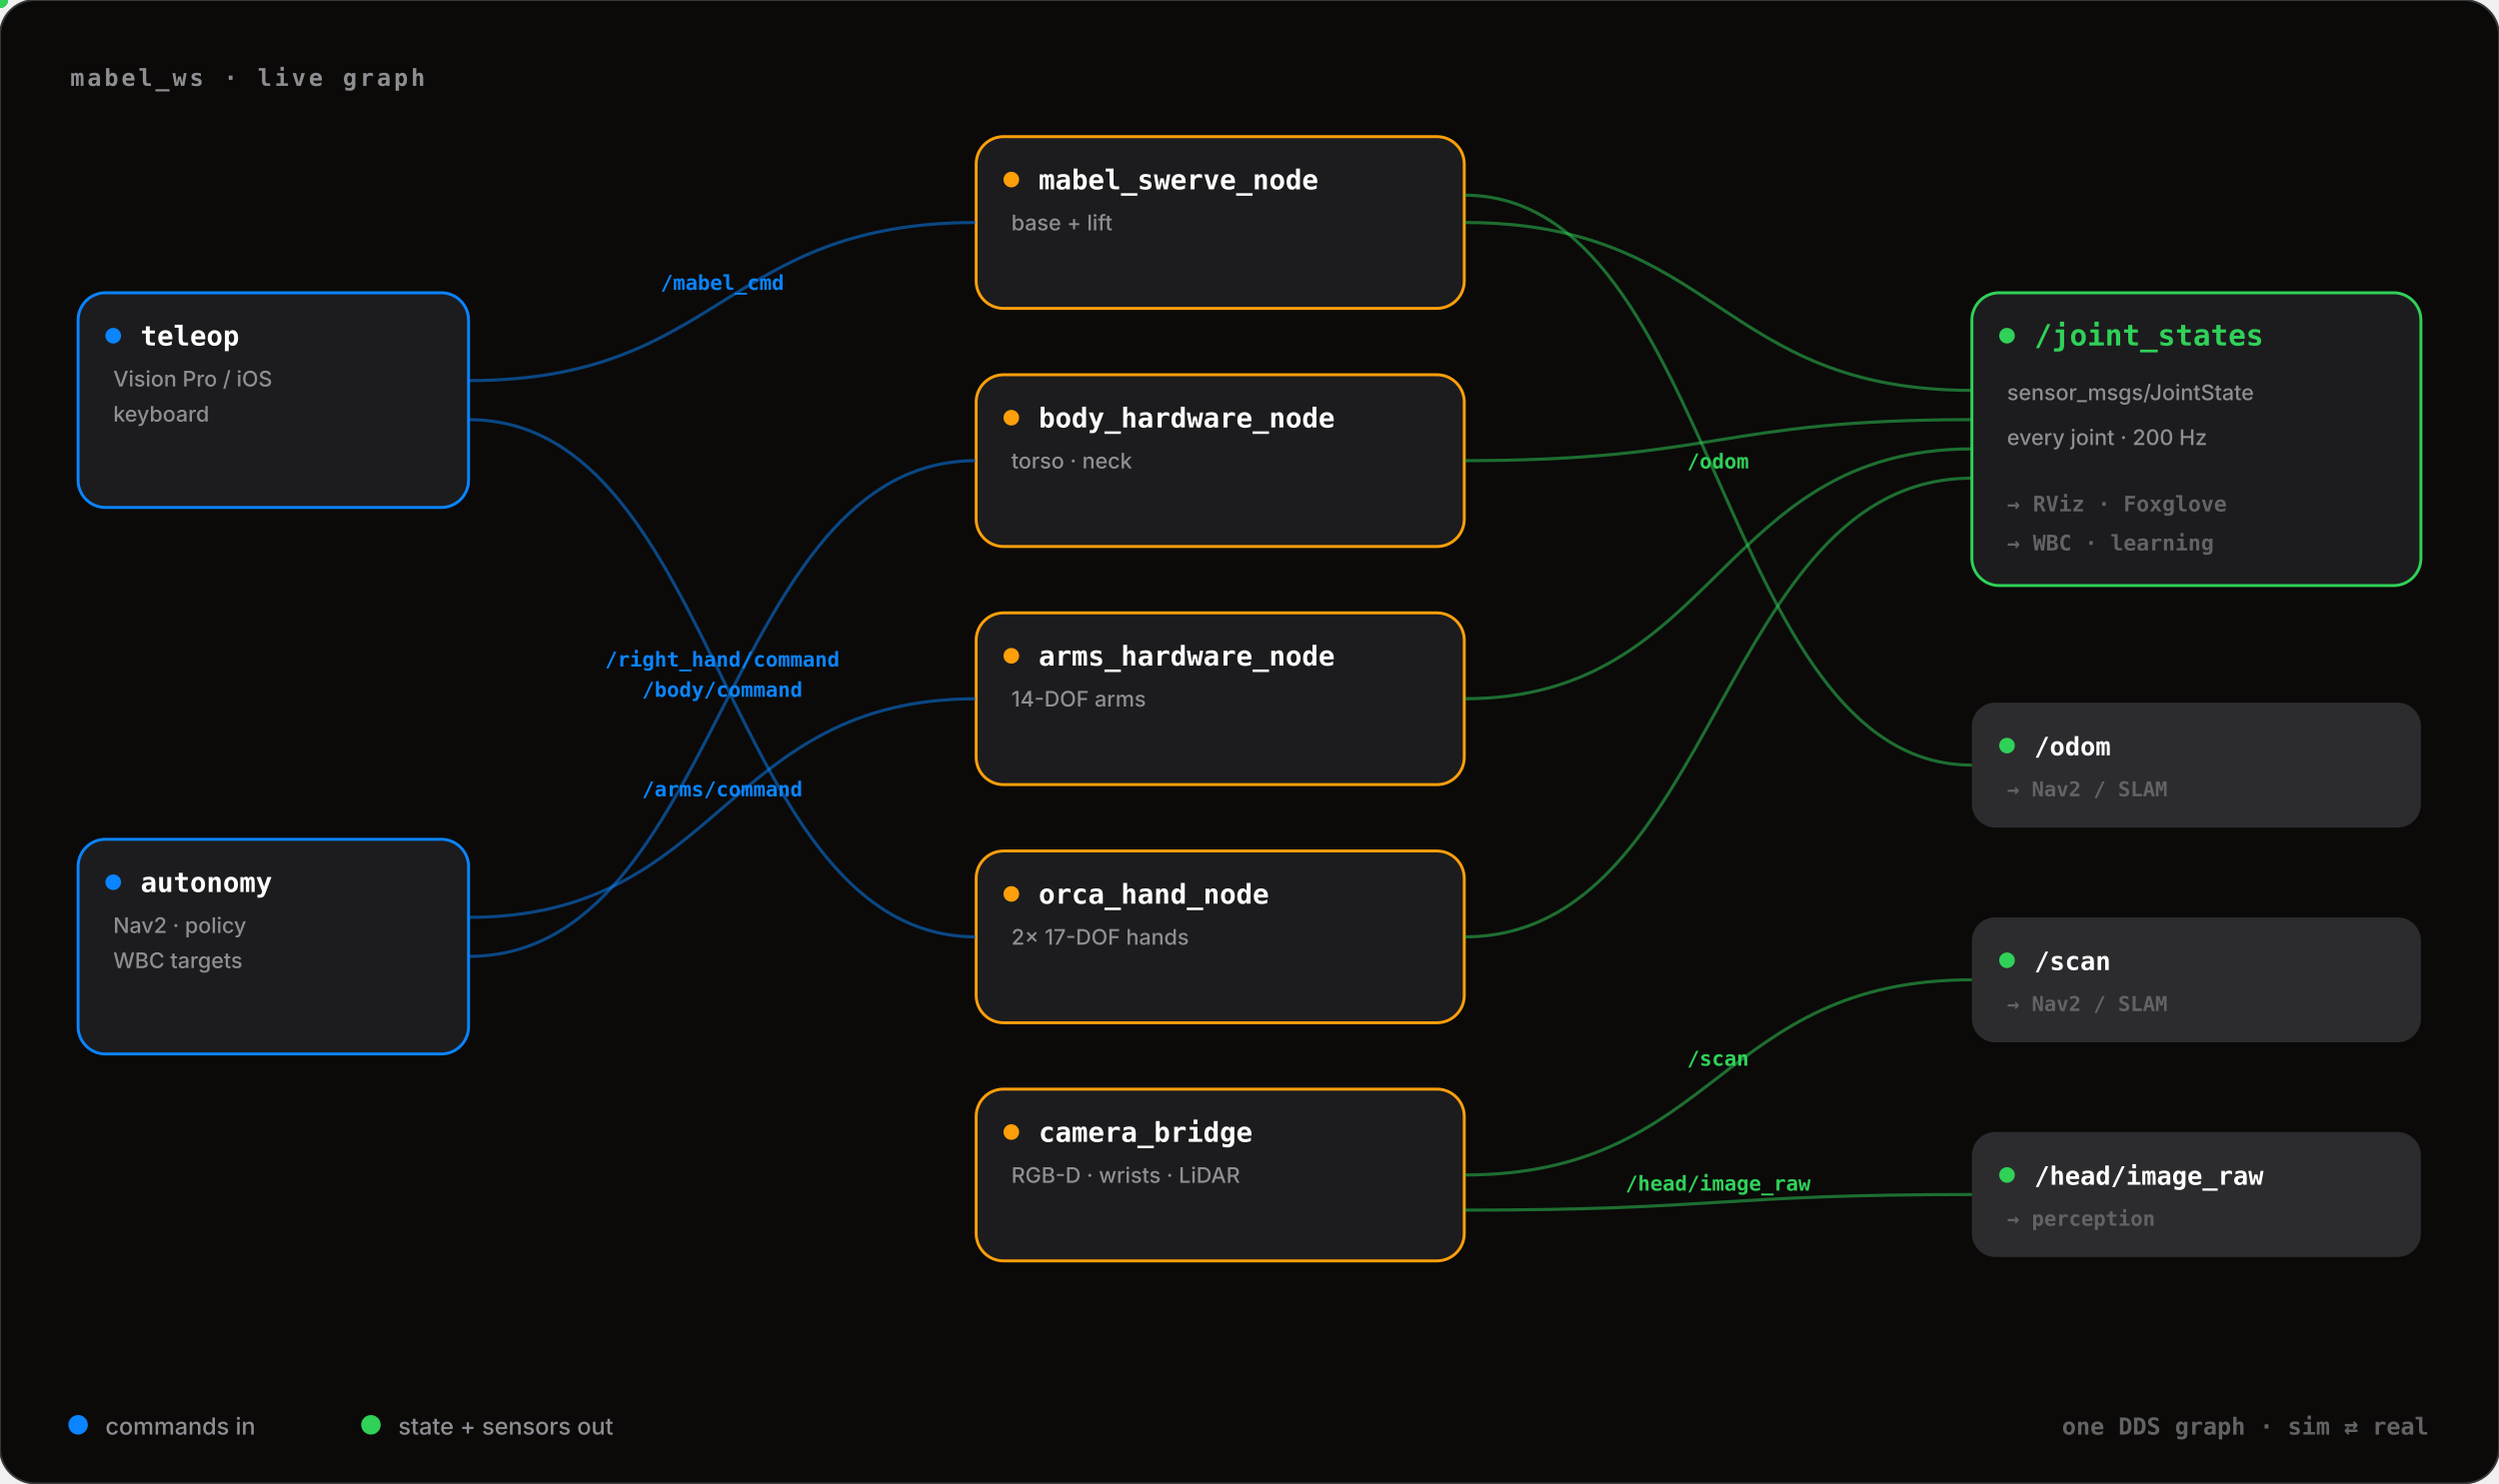
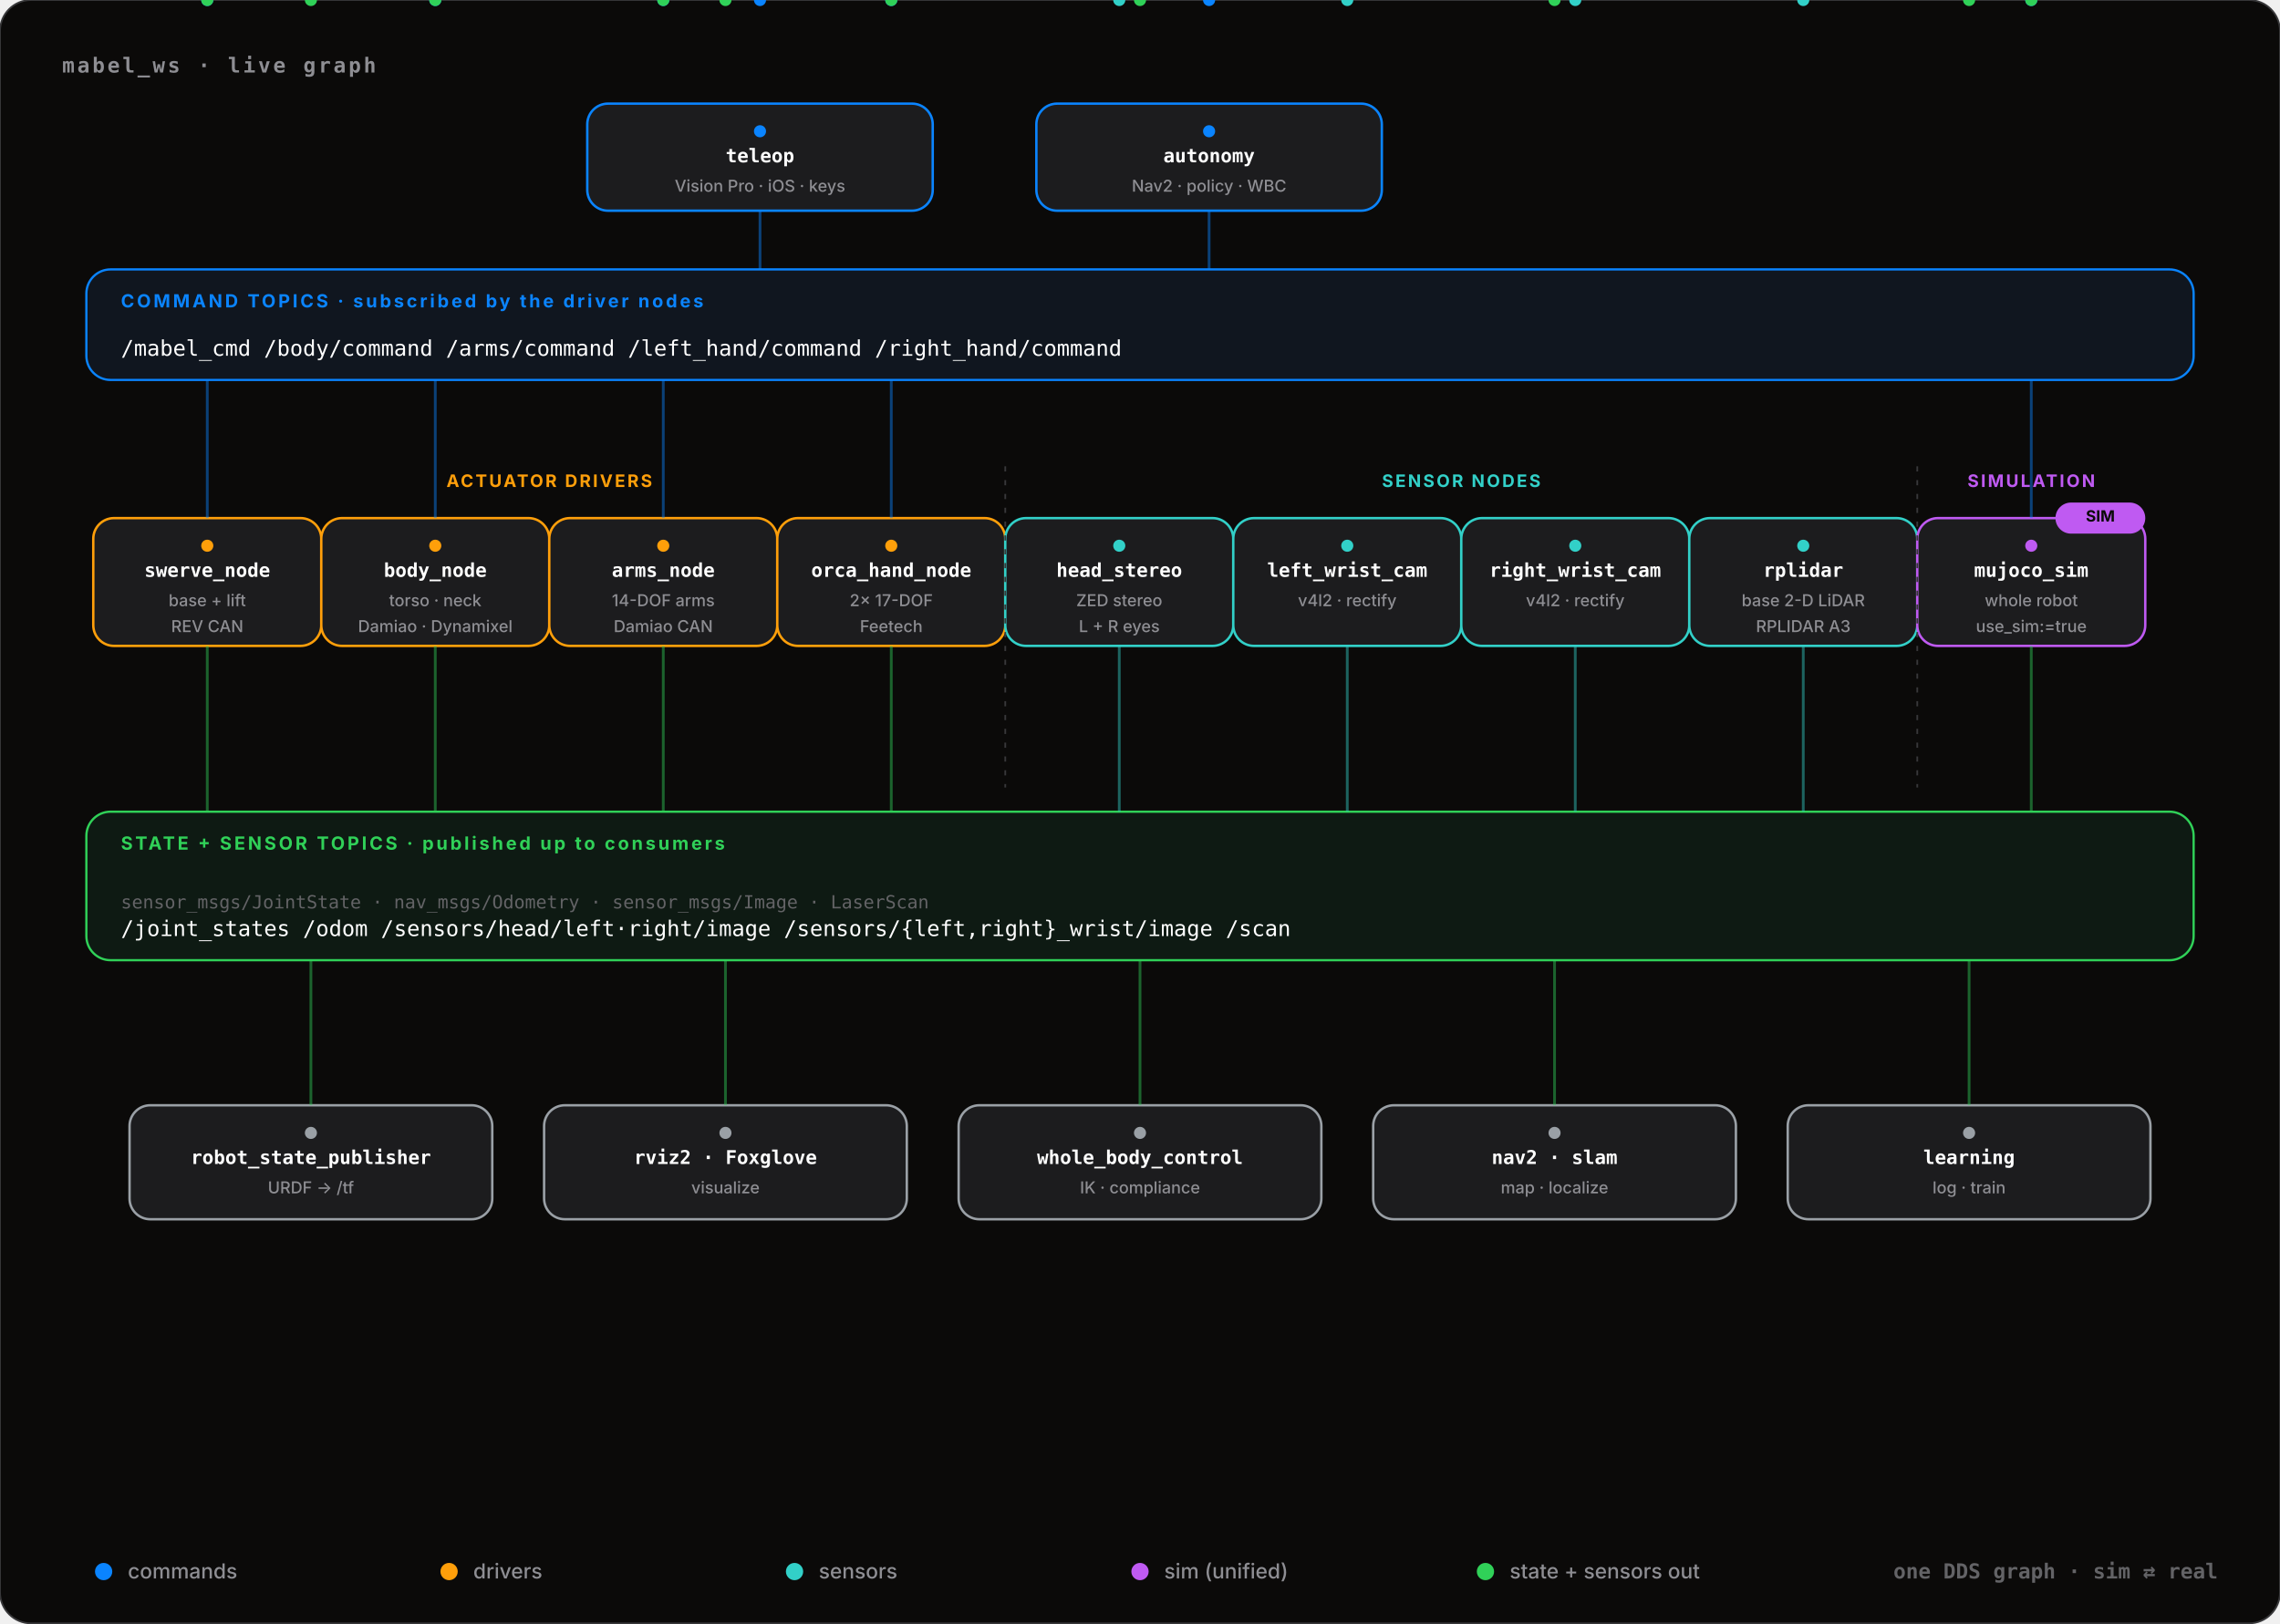
- <svg xmlns="http://www.w3.org/2000/svg" viewBox="0 0 1280 760" font-family="-apple-system, 'SF Pro Text', Inter, 'Helvetica Neue', Arial, sans-serif">
-   <rect x="0" y="0" width="1280" height="760" rx="18" fill="#0B0A09" opacity="1" stroke="#38383A" stroke-width="1" />
-   <text x="36" y="44" fill="#8E8E93" font-size="12" font-weight="700" font-family="'SF Mono', Menlo, 'Geist Mono', monospace" text-anchor="start" letter-spacing="1.5">mabel_ws · live graph</text>
-   <rect x="40" y="150" width="200" height="110" rx="14" fill="#1C1C1E" opacity="1" stroke="#0A84FF" stroke-width="1.5" />
-   <circle cx="58" cy="172" r="4" fill="#0A84FF" />
-   <text x="72" y="177" fill="#FFFFFF" font-size="14" font-weight="600" font-family="'SF Mono', Menlo, 'Geist Mono', monospace" text-anchor="start">teleop</text>
-   <text x="58" y="198" fill="#8E8E93" font-size="11" font-weight="500" font-family="-apple-system, 'SF Pro Text', Inter, 'Helvetica Neue', Arial, sans-serif" text-anchor="start">Vision Pro / iOS</text>
-   <text x="58" y="216" fill="#8E8E93" font-size="11" font-weight="500" font-family="-apple-system, 'SF Pro Text', Inter, 'Helvetica Neue', Arial, sans-serif" text-anchor="start">keyboard</text>
-   <rect x="40" y="430" width="200" height="110" rx="14" fill="#1C1C1E" opacity="1" stroke="#0A84FF" stroke-width="1.5" />
-   <circle cx="58" cy="452" r="4" fill="#0A84FF" />
-   <text x="72" y="457" fill="#FFFFFF" font-size="14" font-weight="600" font-family="'SF Mono', Menlo, 'Geist Mono', monospace" text-anchor="start">autonomy</text>
-   <text x="58" y="478" fill="#8E8E93" font-size="11" font-weight="500" font-family="-apple-system, 'SF Pro Text', Inter, 'Helvetica Neue', Arial, sans-serif" text-anchor="start">Nav2 · policy</text>
-   <text x="58" y="496" fill="#8E8E93" font-size="11" font-weight="500" font-family="-apple-system, 'SF Pro Text', Inter, 'Helvetica Neue', Arial, sans-serif" text-anchor="start">WBC targets</text>
-   <rect x="500" y="70" width="250" height="88" rx="14" fill="#1C1C1E" opacity="1" stroke="#FF9F0A" stroke-width="1.5" />
-   <circle cx="518" cy="92" r="4" fill="#FF9F0A" />
-   <text x="532" y="97" fill="#FFFFFF" font-size="14" font-weight="600" font-family="'SF Mono', Menlo, 'Geist Mono', monospace" text-anchor="start">mabel_swerve_node</text>
-   <text x="518" y="118" fill="#8E8E93" font-size="11" font-weight="500" font-family="-apple-system, 'SF Pro Text', Inter, 'Helvetica Neue', Arial, sans-serif" text-anchor="start">base + lift</text>
-   <rect x="500" y="192" width="250" height="88" rx="14" fill="#1C1C1E" opacity="1" stroke="#FF9F0A" stroke-width="1.5" />
-   <circle cx="518" cy="214" r="4" fill="#FF9F0A" />
-   <text x="532" y="219" fill="#FFFFFF" font-size="14" font-weight="600" font-family="'SF Mono', Menlo, 'Geist Mono', monospace" text-anchor="start">body_hardware_node</text>
-   <text x="518" y="240" fill="#8E8E93" font-size="11" font-weight="500" font-family="-apple-system, 'SF Pro Text', Inter, 'Helvetica Neue', Arial, sans-serif" text-anchor="start">torso · neck</text>
-   <rect x="500" y="314" width="250" height="88" rx="14" fill="#1C1C1E" opacity="1" stroke="#FF9F0A" stroke-width="1.5" />
-   <circle cx="518" cy="336" r="4" fill="#FF9F0A" />
-   <text x="532" y="341" fill="#FFFFFF" font-size="14" font-weight="600" font-family="'SF Mono', Menlo, 'Geist Mono', monospace" text-anchor="start">arms_hardware_node</text>
-   <text x="518" y="362" fill="#8E8E93" font-size="11" font-weight="500" font-family="-apple-system, 'SF Pro Text', Inter, 'Helvetica Neue', Arial, sans-serif" text-anchor="start">14-DOF arms</text>
-   <rect x="500" y="436" width="250" height="88" rx="14" fill="#1C1C1E" opacity="1" stroke="#FF9F0A" stroke-width="1.5" />
-   <circle cx="518" cy="458" r="4" fill="#FF9F0A" />
-   <text x="532" y="463" fill="#FFFFFF" font-size="14" font-weight="600" font-family="'SF Mono', Menlo, 'Geist Mono', monospace" text-anchor="start">orca_hand_node</text>
-   <text x="518" y="484" fill="#8E8E93" font-size="11" font-weight="500" font-family="-apple-system, 'SF Pro Text', Inter, 'Helvetica Neue', Arial, sans-serif" text-anchor="start">2× 17-DOF hands</text>
-   <rect x="500" y="558" width="250" height="88" rx="14" fill="#1C1C1E" opacity="1" stroke="#FF9F0A" stroke-width="1.5" />
-   <circle cx="518" cy="580" r="4" fill="#FF9F0A" />
-   <text x="532" y="585" fill="#FFFFFF" font-size="14" font-weight="600" font-family="'SF Mono', Menlo, 'Geist Mono', monospace" text-anchor="start">camera_bridge</text>
-   <text x="518" y="606" fill="#8E8E93" font-size="11" font-weight="500" font-family="-apple-system, 'SF Pro Text', Inter, 'Helvetica Neue', Arial, sans-serif" text-anchor="start">RGB-D · wrists · LiDAR</text>
-   <rect x="1010" y="150" width="230" height="150" rx="14" fill="#1C1C1E" opacity="1" stroke="#30D158" stroke-width="1.5" />
-   <circle cx="1028" cy="172" r="4" fill="#30D158" />
-   <text x="1042" y="177" fill="#30D158" font-size="15" font-weight="700" font-family="'SF Mono', Menlo, 'Geist Mono', monospace" text-anchor="start">/joint_states</text>
-   <text x="1028" y="205" fill="#8E8E93" font-size="11" font-weight="500" font-family="-apple-system, 'SF Pro Text', Inter, 'Helvetica Neue', Arial, sans-serif" text-anchor="start">sensor_msgs/JointState</text>
-   <text x="1028" y="228" fill="#8E8E93" font-size="11" font-weight="500" font-family="-apple-system, 'SF Pro Text', Inter, 'Helvetica Neue', Arial, sans-serif" text-anchor="start">every joint · 200 Hz</text>
-   <text x="1028" y="262" fill="#636366" font-size="11" font-weight="600" font-family="'SF Mono', Menlo, 'Geist Mono', monospace" text-anchor="start">→ RViz · Foxglove</text>
-   <text x="1028" y="282" fill="#636366" font-size="11" font-weight="600" font-family="'SF Mono', Menlo, 'Geist Mono', monospace" text-anchor="start">→ WBC · learning</text>
-   <rect x="1010" y="360" width="230" height="64" rx="12" fill="#2C2C2E" opacity="1" />
-   <circle cx="1028" cy="382" r="4" fill="#30D158" />
-   <text x="1042" y="387" fill="#FFFFFF" font-size="13" font-weight="600" font-family="'SF Mono', Menlo, 'Geist Mono', monospace" text-anchor="start">/odom</text>
-   <text x="1028" y="408" fill="#636366" font-size="10.5" font-weight="600" font-family="'SF Mono', Menlo, 'Geist Mono', monospace" text-anchor="start">→ Nav2 / SLAM</text>
-   <rect x="1010" y="470" width="230" height="64" rx="12" fill="#2C2C2E" opacity="1" />
-   <circle cx="1028" cy="492" r="4" fill="#30D158" />
-   <text x="1042" y="497" fill="#FFFFFF" font-size="13" font-weight="600" font-family="'SF Mono', Menlo, 'Geist Mono', monospace" text-anchor="start">/scan</text>
-   <text x="1028" y="518" fill="#636366" font-size="10.5" font-weight="600" font-family="'SF Mono', Menlo, 'Geist Mono', monospace" text-anchor="start">→ Nav2 / SLAM</text>
-   <rect x="1010" y="580" width="230" height="64" rx="12" fill="#2C2C2E" opacity="1" />
-   <circle cx="1028" cy="602" r="4" fill="#30D158" />
-   <text x="1042" y="607" fill="#FFFFFF" font-size="13" font-weight="600" font-family="'SF Mono', Menlo, 'Geist Mono', monospace" text-anchor="start">/head/image_raw</text>
-   <text x="1028" y="628" fill="#636366" font-size="10.5" font-weight="600" font-family="'SF Mono', Menlo, 'Geist Mono', monospace" text-anchor="start">→ perception</text>
-   <path id="" d="M 240 195 C 370.0 195, 370.0 114, 500 114" stroke="#0A84FF" stroke-width="1.6" fill="none" opacity="0.5" />
-   <text x="370.0" y="148.5" fill="#0A84FF" font-size="10.5" font-weight="600" font-family="'SF Mono', Menlo, 'Geist Mono', monospace" text-anchor="middle">/mabel_cmd</text>
-   <circle r="4" fill="#0A84FF">
-     <animateMotion dur="2.2s" begin="0.0s" repeatCount="indefinite" path="M 240 195 C 370.0 195, 370.0 114, 500 114" />
-     <animate attributeName="opacity" values="0;1;1;0" dur="2.2s" begin="0.0s" repeatCount="indefinite" />
-   </circle>
-   <path id="" d="M 240 215 C 370.0 215, 370.0 480, 500 480" stroke="#0A84FF" stroke-width="1.6" fill="none" opacity="0.5" />
-   <text x="370.0" y="341.5" fill="#0A84FF" font-size="10.5" font-weight="600" font-family="'SF Mono', Menlo, 'Geist Mono', monospace" text-anchor="middle">/right_hand/command</text>
-   <circle r="4" fill="#0A84FF">
-     <animateMotion dur="2.2s" begin="0.6s" repeatCount="indefinite" path="M 240 215 C 370.0 215, 370.0 480, 500 480" />
-     <animate attributeName="opacity" values="0;1;1;0" dur="2.2s" begin="0.6s" repeatCount="indefinite" />
-   </circle>
-   <path id="" d="M 240 470 C 370.0 470, 370.0 358, 500 358" stroke="#0A84FF" stroke-width="1.6" fill="none" opacity="0.5" />
-   <text x="370.0" y="408.0" fill="#0A84FF" font-size="10.5" font-weight="600" font-family="'SF Mono', Menlo, 'Geist Mono', monospace" text-anchor="middle">/arms/command</text>
-   <circle r="4" fill="#0A84FF">
-     <animateMotion dur="2.2s" begin="0.3s" repeatCount="indefinite" path="M 240 470 C 370.0 470, 370.0 358, 500 358" />
-     <animate attributeName="opacity" values="0;1;1;0" dur="2.2s" begin="0.3s" repeatCount="indefinite" />
-   </circle>
-   <path id="" d="M 240 490 C 370.0 490, 370.0 236, 500 236" stroke="#0A84FF" stroke-width="1.6" fill="none" opacity="0.5" />
-   <text x="370.0" y="357.0" fill="#0A84FF" font-size="10.5" font-weight="600" font-family="'SF Mono', Menlo, 'Geist Mono', monospace" text-anchor="middle">/body/command</text>
-   <circle r="4" fill="#0A84FF">
-     <animateMotion dur="2.2s" begin="0.9s" repeatCount="indefinite" path="M 240 490 C 370.0 490, 370.0 236, 500 236" />
-     <animate attributeName="opacity" values="0;1;1;0" dur="2.2s" begin="0.9s" repeatCount="indefinite" />
-   </circle>
-   <path id="" d="M 750 114 C 880.0 114, 880.0 200, 1010 200" stroke="#30D158" stroke-width="1.6" fill="none" opacity="0.5" />
-   <circle r="4" fill="#30D158">
-     <animateMotion dur="2.2s" begin="0.2s" repeatCount="indefinite" path="M 750 114 C 880.0 114, 880.0 200, 1010 200" />
-     <animate attributeName="opacity" values="0;1;1;0" dur="2.2s" begin="0.2s" repeatCount="indefinite" />
-   </circle>
-   <path id="" d="M 750 236 C 880.0 236, 880.0 215, 1010 215" stroke="#30D158" stroke-width="1.6" fill="none" opacity="0.5" />
-   <circle r="4" fill="#30D158">
-     <animateMotion dur="2.2s" begin="0.5s" repeatCount="indefinite" path="M 750 236 C 880.0 236, 880.0 215, 1010 215" />
-     <animate attributeName="opacity" values="0;1;1;0" dur="2.2s" begin="0.5s" repeatCount="indefinite" />
-   </circle>
-   <path id="" d="M 750 358 C 880.0 358, 880.0 230, 1010 230" stroke="#30D158" stroke-width="1.6" fill="none" opacity="0.5" />
-   <circle r="4" fill="#30D158">
-     <animateMotion dur="2.2s" begin="0.8s" repeatCount="indefinite" path="M 750 358 C 880.0 358, 880.0 230, 1010 230" />
-     <animate attributeName="opacity" values="0;1;1;0" dur="2.2s" begin="0.8s" repeatCount="indefinite" />
-   </circle>
-   <path id="" d="M 750 480 C 880.0 480, 880.0 245, 1010 245" stroke="#30D158" stroke-width="1.6" fill="none" opacity="0.5" />
-   <circle r="4" fill="#30D158">
-     <animateMotion dur="2.2s" begin="1.1s" repeatCount="indefinite" path="M 750 480 C 880.0 480, 880.0 245, 1010 245" />
-     <animate attributeName="opacity" values="0;1;1;0" dur="2.2s" begin="1.1s" repeatCount="indefinite" />
-   </circle>
-   <path id="" d="M 750 100 C 880.0 100, 880.0 392, 1010 392" stroke="#30D158" stroke-width="1.6" fill="none" opacity="0.5" />
-   <text x="880.0" y="240.0" fill="#30D158" font-size="10.5" font-weight="600" font-family="'SF Mono', Menlo, 'Geist Mono', monospace" text-anchor="middle">/odom</text>
-   <circle r="4" fill="#30D158">
-     <animateMotion dur="2.2s" begin="1.4s" repeatCount="indefinite" path="M 750 100 C 880.0 100, 880.0 392, 1010 392" />
-     <animate attributeName="opacity" values="0;1;1;0" dur="2.2s" begin="1.4s" repeatCount="indefinite" />
-   </circle>
-   <path id="" d="M 750 602 C 880.0 602, 880.0 502, 1010 502" stroke="#30D158" stroke-width="1.6" fill="none" opacity="0.5" />
-   <text x="880.0" y="546.0" fill="#30D158" font-size="10.5" font-weight="600" font-family="'SF Mono', Menlo, 'Geist Mono', monospace" text-anchor="middle">/scan</text>
-   <circle r="4" fill="#30D158">
-     <animateMotion dur="2.2s" begin="0.4s" repeatCount="indefinite" path="M 750 602 C 880.0 602, 880.0 502, 1010 502" />
-     <animate attributeName="opacity" values="0;1;1;0" dur="2.2s" begin="0.4s" repeatCount="indefinite" />
-   </circle>
-   <path id="" d="M 750 620 C 880.0 620, 880.0 612, 1010 612" stroke="#30D158" stroke-width="1.6" fill="none" opacity="0.5" />
-   <text x="880.0" y="610.0" fill="#30D158" font-size="10.5" font-weight="600" font-family="'SF Mono', Menlo, 'Geist Mono', monospace" text-anchor="middle">/head/image_raw</text>
-   <circle r="4" fill="#30D158">
-     <animateMotion dur="2.2s" begin="1.0s" repeatCount="indefinite" path="M 750 620 C 880.0 620, 880.0 612, 1010 612" />
-     <animate attributeName="opacity" values="0;1;1;0" dur="2.2s" begin="1.0s" repeatCount="indefinite" />
-   </circle>
-   <circle cx="40" cy="730" r="5" fill="#0A84FF" />
-   <text x="54" y="735" fill="#8E8E93" font-size="12" font-weight="500" font-family="-apple-system, 'SF Pro Text', Inter, 'Helvetica Neue', Arial, sans-serif" text-anchor="start">commands in</text>
-   <circle cx="190" cy="730" r="5" fill="#30D158" />
-   <text x="204" y="735" fill="#8E8E93" font-size="12" font-weight="500" font-family="-apple-system, 'SF Pro Text', Inter, 'Helvetica Neue', Arial, sans-serif" text-anchor="start">state + sensors out</text>
-   <text x="1244" y="735" fill="#636366" font-size="12" font-weight="600" font-family="'SF Mono', Menlo, 'Geist Mono', monospace" text-anchor="end">one DDS graph · sim ⇄ real</text>
+ <svg xmlns="http://www.w3.org/2000/svg" viewBox="0 0 1320 940" font-family="-apple-system, 'SF Pro Text', Inter, 'Helvetica Neue', Arial, sans-serif">
+   <rect x="0" y="0" width="1320" height="940" rx="18" fill="#0B0A09" opacity="1" stroke="#38383A" stroke-width="1" />
+   <text x="36" y="42" fill="#8E8E93" font-size="12" font-weight="700" font-family="'SF Mono', Menlo, 'Geist Mono', monospace" text-anchor="start" letter-spacing="1.5">mabel_ws · live graph</text>
+   <rect x="340.0" y="60" width="200" height="62" rx="12" fill="#1C1C1E" opacity="1" stroke="#0A84FF" stroke-width="1.4" />
+   <circle cx="440" cy="76" r="3.5" fill="#0A84FF" />
+   <text x="440" y="94" fill="#FFFFFF" font-size="11" font-weight="600" font-family="'SF Mono', Menlo, 'Geist Mono', monospace" text-anchor="middle">teleop</text>
+   <text x="440" y="111" fill="#8E8E93" font-size="9.5" font-weight="500" font-family="-apple-system, 'SF Pro Text', Inter, 'Helvetica Neue', Arial, sans-serif" text-anchor="middle">Vision Pro · iOS · keys</text>
+   <rect x="600.0" y="60" width="200" height="62" rx="12" fill="#1C1C1E" opacity="1" stroke="#0A84FF" stroke-width="1.4" />
+   <circle cx="700" cy="76" r="3.5" fill="#0A84FF" />
+   <text x="700" y="94" fill="#FFFFFF" font-size="11" font-weight="600" font-family="'SF Mono', Menlo, 'Geist Mono', monospace" text-anchor="middle">autonomy</text>
+   <text x="700" y="111" fill="#8E8E93" font-size="9.5" font-weight="500" font-family="-apple-system, 'SF Pro Text', Inter, 'Helvetica Neue', Arial, sans-serif" text-anchor="middle">Nav2 · policy · WBC</text>
+   <rect x="50" y="156" width="1220" height="64" rx="14" fill="#10161F" opacity="1" stroke="#0A84FF" stroke-width="1.3" />
+   <text x="70" y="178" fill="#0A84FF" font-size="10.5" font-weight="700" font-family="-apple-system, 'SF Pro Text', Inter, 'Helvetica Neue', Arial, sans-serif" text-anchor="start" letter-spacing="1.5">COMMAND TOPICS  ·  subscribed by the driver nodes</text>
+   <text x="70" y="206" fill="#FFFFFF" font-size="12.5" font-weight="500" font-family="'SF Mono', Menlo, 'Geist Mono', monospace" text-anchor="start">/mabel_cmd   /body/command   /arms/command   /left_hand/command   /right_hand/command</text>
+   <rect x="54.0" y="300" width="132" height="74" rx="12" fill="#1C1C1E" opacity="1" stroke="#FF9F0A" stroke-width="1.4" />
+   <circle cx="120" cy="316" r="3.5" fill="#FF9F0A" />
+   <text x="120" y="334" fill="#FFFFFF" font-size="11" font-weight="600" font-family="'SF Mono', Menlo, 'Geist Mono', monospace" text-anchor="middle">swerve_node</text>
+   <text x="120" y="351" fill="#8E8E93" font-size="9.5" font-weight="500" font-family="-apple-system, 'SF Pro Text', Inter, 'Helvetica Neue', Arial, sans-serif" text-anchor="middle">base + lift</text>
+   <text x="120" y="366" fill="#8E8E93" font-size="9.5" font-weight="500" font-family="-apple-system, 'SF Pro Text', Inter, 'Helvetica Neue', Arial, sans-serif" text-anchor="middle">REV CAN</text>
+   <rect x="186.0" y="300" width="132" height="74" rx="12" fill="#1C1C1E" opacity="1" stroke="#FF9F0A" stroke-width="1.4" />
+   <circle cx="252" cy="316" r="3.5" fill="#FF9F0A" />
+   <text x="252" y="334" fill="#FFFFFF" font-size="11" font-weight="600" font-family="'SF Mono', Menlo, 'Geist Mono', monospace" text-anchor="middle">body_node</text>
+   <text x="252" y="351" fill="#8E8E93" font-size="9.5" font-weight="500" font-family="-apple-system, 'SF Pro Text', Inter, 'Helvetica Neue', Arial, sans-serif" text-anchor="middle">torso · neck</text>
+   <text x="252" y="366" fill="#8E8E93" font-size="9.5" font-weight="500" font-family="-apple-system, 'SF Pro Text', Inter, 'Helvetica Neue', Arial, sans-serif" text-anchor="middle">Damiao · Dynamixel</text>
+   <rect x="318.0" y="300" width="132" height="74" rx="12" fill="#1C1C1E" opacity="1" stroke="#FF9F0A" stroke-width="1.4" />
+   <circle cx="384" cy="316" r="3.5" fill="#FF9F0A" />
+   <text x="384" y="334" fill="#FFFFFF" font-size="11" font-weight="600" font-family="'SF Mono', Menlo, 'Geist Mono', monospace" text-anchor="middle">arms_node</text>
+   <text x="384" y="351" fill="#8E8E93" font-size="9.5" font-weight="500" font-family="-apple-system, 'SF Pro Text', Inter, 'Helvetica Neue', Arial, sans-serif" text-anchor="middle">14-DOF arms</text>
+   <text x="384" y="366" fill="#8E8E93" font-size="9.5" font-weight="500" font-family="-apple-system, 'SF Pro Text', Inter, 'Helvetica Neue', Arial, sans-serif" text-anchor="middle">Damiao CAN</text>
+   <rect x="450.0" y="300" width="132" height="74" rx="12" fill="#1C1C1E" opacity="1" stroke="#FF9F0A" stroke-width="1.4" />
+   <circle cx="516" cy="316" r="3.5" fill="#FF9F0A" />
+   <text x="516" y="334" fill="#FFFFFF" font-size="11" font-weight="600" font-family="'SF Mono', Menlo, 'Geist Mono', monospace" text-anchor="middle">orca_hand_node</text>
+   <text x="516" y="351" fill="#8E8E93" font-size="9.5" font-weight="500" font-family="-apple-system, 'SF Pro Text', Inter, 'Helvetica Neue', Arial, sans-serif" text-anchor="middle">2× 17-DOF</text>
+   <text x="516" y="366" fill="#8E8E93" font-size="9.5" font-weight="500" font-family="-apple-system, 'SF Pro Text', Inter, 'Helvetica Neue', Arial, sans-serif" text-anchor="middle">Feetech</text>
+   <rect x="582.0" y="300" width="132" height="74" rx="12" fill="#1C1C1E" opacity="1" stroke="#32D0C8" stroke-width="1.4" />
+   <circle cx="648" cy="316" r="3.5" fill="#32D0C8" />
+   <text x="648" y="334" fill="#FFFFFF" font-size="11" font-weight="600" font-family="'SF Mono', Menlo, 'Geist Mono', monospace" text-anchor="middle">head_stereo</text>
+   <text x="648" y="351" fill="#8E8E93" font-size="9.5" font-weight="500" font-family="-apple-system, 'SF Pro Text', Inter, 'Helvetica Neue', Arial, sans-serif" text-anchor="middle">ZED stereo</text>
+   <text x="648" y="366" fill="#8E8E93" font-size="9.5" font-weight="500" font-family="-apple-system, 'SF Pro Text', Inter, 'Helvetica Neue', Arial, sans-serif" text-anchor="middle">L + R eyes</text>
+   <rect x="714.0" y="300" width="132" height="74" rx="12" fill="#1C1C1E" opacity="1" stroke="#32D0C8" stroke-width="1.4" />
+   <circle cx="780" cy="316" r="3.5" fill="#32D0C8" />
+   <text x="780" y="334" fill="#FFFFFF" font-size="11" font-weight="600" font-family="'SF Mono', Menlo, 'Geist Mono', monospace" text-anchor="middle">left_wrist_cam</text>
+   <text x="780" y="351" fill="#8E8E93" font-size="9.5" font-weight="500" font-family="-apple-system, 'SF Pro Text', Inter, 'Helvetica Neue', Arial, sans-serif" text-anchor="middle">v4l2 · rectify</text>
+   <rect x="846.0" y="300" width="132" height="74" rx="12" fill="#1C1C1E" opacity="1" stroke="#32D0C8" stroke-width="1.4" />
+   <circle cx="912" cy="316" r="3.5" fill="#32D0C8" />
+   <text x="912" y="334" fill="#FFFFFF" font-size="11" font-weight="600" font-family="'SF Mono', Menlo, 'Geist Mono', monospace" text-anchor="middle">right_wrist_cam</text>
+   <text x="912" y="351" fill="#8E8E93" font-size="9.5" font-weight="500" font-family="-apple-system, 'SF Pro Text', Inter, 'Helvetica Neue', Arial, sans-serif" text-anchor="middle">v4l2 · rectify</text>
+   <rect x="978.0" y="300" width="132" height="74" rx="12" fill="#1C1C1E" opacity="1" stroke="#32D0C8" stroke-width="1.4" />
+   <circle cx="1044" cy="316" r="3.5" fill="#32D0C8" />
+   <text x="1044" y="334" fill="#FFFFFF" font-size="11" font-weight="600" font-family="'SF Mono', Menlo, 'Geist Mono', monospace" text-anchor="middle">rplidar</text>
+   <text x="1044" y="351" fill="#8E8E93" font-size="9.5" font-weight="500" font-family="-apple-system, 'SF Pro Text', Inter, 'Helvetica Neue', Arial, sans-serif" text-anchor="middle">base 2-D LiDAR</text>
+   <text x="1044" y="366" fill="#8E8E93" font-size="9.5" font-weight="500" font-family="-apple-system, 'SF Pro Text', Inter, 'Helvetica Neue', Arial, sans-serif" text-anchor="middle">RPLIDAR A3</text>
+   <rect x="1110.0" y="300" width="132" height="74" rx="12" fill="#1C1C1E" opacity="1" stroke="#BF5AF2" stroke-width="1.4" />
+   <circle cx="1176" cy="316" r="3.5" fill="#BF5AF2" />
+   <text x="1176" y="334" fill="#FFFFFF" font-size="11" font-weight="600" font-family="'SF Mono', Menlo, 'Geist Mono', monospace" text-anchor="middle">mujoco_sim</text>
+   <text x="1176" y="351" fill="#8E8E93" font-size="9.5" font-weight="500" font-family="-apple-system, 'SF Pro Text', Inter, 'Helvetica Neue', Arial, sans-serif" text-anchor="middle">whole robot</text>
+   <text x="1176" y="366" fill="#8E8E93" font-size="9.5" font-weight="500" font-family="-apple-system, 'SF Pro Text', Inter, 'Helvetica Neue', Arial, sans-serif" text-anchor="middle">use_sim:=true</text>
+   <rect x="1190.0" y="291" width="52" height="18" rx="9" fill="#BF5AF2" opacity="1" />
+   <text x="1216.0" y="302" fill="#0B0A09" font-size="9" font-weight="700" font-family="-apple-system, 'SF Pro Text', Inter, 'Helvetica Neue', Arial, sans-serif" text-anchor="middle">SIM</text>
+   <text x="318.0" y="282" fill="#FF9F0A" font-size="10" font-weight="700" font-family="-apple-system, 'SF Pro Text', Inter, 'Helvetica Neue', Arial, sans-serif" text-anchor="middle" letter-spacing="1.2">ACTUATOR DRIVERS</text>
+   <text x="846.0" y="282" fill="#32D0C8" font-size="10" font-weight="700" font-family="-apple-system, 'SF Pro Text', Inter, 'Helvetica Neue', Arial, sans-serif" text-anchor="middle" letter-spacing="1.2">SENSOR NODES</text>
+   <text x="1176" y="282" fill="#BF5AF2" font-size="10" font-weight="700" font-family="-apple-system, 'SF Pro Text', Inter, 'Helvetica Neue', Arial, sans-serif" text-anchor="middle" letter-spacing="1.2">SIMULATION</text>
+   <line x1="582.0" y1="270" x2="582.0" y2="456" stroke="#38383A" stroke-width="1" stroke-dasharray="3 5" />
+   <line x1="1110.0" y1="270" x2="1110.0" y2="456" stroke="#38383A" stroke-width="1" stroke-dasharray="3 5" />
+   <rect x="50" y="470" width="1220" height="86" rx="14" fill="#0E1A13" opacity="1" stroke="#30D158" stroke-width="1.3" />
+   <text x="70" y="492" fill="#30D158" font-size="10.5" font-weight="700" font-family="-apple-system, 'SF Pro Text', Inter, 'Helvetica Neue', Arial, sans-serif" text-anchor="start" letter-spacing="1.5">STATE + SENSOR TOPICS  ·  published up to consumers</text>
+   <text x="70" y="542" fill="#FFFFFF" font-size="12.5" font-weight="500" font-family="'SF Mono', Menlo, 'Geist Mono', monospace" text-anchor="start">/joint_states   /odom   /sensors/head/left·right/image   /sensors/{left,right}_wrist/image   /scan</text>
+   <text x="70" y="526" fill="#636366" font-size="10.5" font-weight="500" font-family="'SF Mono', Menlo, 'Geist Mono', monospace" text-anchor="start">sensor_msgs/JointState · nav_msgs/Odometry · sensor_msgs/Image · LaserScan</text>
+   <rect x="75.0" y="640" width="210" height="66" rx="12" fill="#1C1C1E" opacity="1" stroke="#9aa0a6" stroke-width="1.4" />
+   <circle cx="180" cy="656" r="3.5" fill="#9aa0a6" />
+   <text x="180" y="674" fill="#FFFFFF" font-size="11" font-weight="600" font-family="'SF Mono', Menlo, 'Geist Mono', monospace" text-anchor="middle">robot_state_publisher</text>
+   <text x="180" y="691" fill="#8E8E93" font-size="9.5" font-weight="500" font-family="-apple-system, 'SF Pro Text', Inter, 'Helvetica Neue', Arial, sans-serif" text-anchor="middle">URDF → /tf</text>
+   <rect x="315.0" y="640" width="210" height="66" rx="12" fill="#1C1C1E" opacity="1" stroke="#9aa0a6" stroke-width="1.4" />
+   <circle cx="420" cy="656" r="3.5" fill="#9aa0a6" />
+   <text x="420" y="674" fill="#FFFFFF" font-size="11" font-weight="600" font-family="'SF Mono', Menlo, 'Geist Mono', monospace" text-anchor="middle">rviz2 · Foxglove</text>
+   <text x="420" y="691" fill="#8E8E93" font-size="9.5" font-weight="500" font-family="-apple-system, 'SF Pro Text', Inter, 'Helvetica Neue', Arial, sans-serif" text-anchor="middle">visualize</text>
+   <rect x="555.0" y="640" width="210" height="66" rx="12" fill="#1C1C1E" opacity="1" stroke="#9aa0a6" stroke-width="1.4" />
+   <circle cx="660" cy="656" r="3.5" fill="#9aa0a6" />
+   <text x="660" y="674" fill="#FFFFFF" font-size="11" font-weight="600" font-family="'SF Mono', Menlo, 'Geist Mono', monospace" text-anchor="middle">whole_body_control</text>
+   <text x="660" y="691" fill="#8E8E93" font-size="9.5" font-weight="500" font-family="-apple-system, 'SF Pro Text', Inter, 'Helvetica Neue', Arial, sans-serif" text-anchor="middle">IK · compliance</text>
+   <rect x="795.0" y="640" width="210" height="66" rx="12" fill="#1C1C1E" opacity="1" stroke="#9aa0a6" stroke-width="1.4" />
+   <circle cx="900" cy="656" r="3.5" fill="#9aa0a6" />
+   <text x="900" y="674" fill="#FFFFFF" font-size="11" font-weight="600" font-family="'SF Mono', Menlo, 'Geist Mono', monospace" text-anchor="middle">nav2 · slam</text>
+   <text x="900" y="691" fill="#8E8E93" font-size="9.5" font-weight="500" font-family="-apple-system, 'SF Pro Text', Inter, 'Helvetica Neue', Arial, sans-serif" text-anchor="middle">map · localize</text>
+   <rect x="1035.0" y="640" width="210" height="66" rx="12" fill="#1C1C1E" opacity="1" stroke="#9aa0a6" stroke-width="1.4" />
+   <circle cx="1140" cy="656" r="3.5" fill="#9aa0a6" />
+   <text x="1140" y="674" fill="#FFFFFF" font-size="11" font-weight="600" font-family="'SF Mono', Menlo, 'Geist Mono', monospace" text-anchor="middle">learning</text>
+   <text x="1140" y="691" fill="#8E8E93" font-size="9.5" font-weight="500" font-family="-apple-system, 'SF Pro Text', Inter, 'Helvetica Neue', Arial, sans-serif" text-anchor="middle">log · train</text>
+   <line x1="440" y1="122" x2="440" y2="156" stroke="#0A84FF" stroke-width="1.6" opacity="0.45" />
+   <circle cx="440" r="3.5" fill="#0A84FF">
+     <animate attributeName="cy" values="122;156" dur="1.8s" begin="0.0s" repeatCount="indefinite" />
+     <animate attributeName="opacity" values="0;1;1;0" dur="1.8s" begin="0.0s" repeatCount="indefinite" />
+   </circle>
+   <line x1="700" y1="122" x2="700" y2="156" stroke="#0A84FF" stroke-width="1.6" opacity="0.45" />
+   <circle cx="700" r="3.5" fill="#0A84FF">
+     <animate attributeName="cy" values="122;156" dur="1.8s" begin="0.4s" repeatCount="indefinite" />
+     <animate attributeName="opacity" values="0;1;1;0" dur="1.8s" begin="0.4s" repeatCount="indefinite" />
+   </circle>
+   <line x1="120" y1="220" x2="120" y2="300" stroke="#0A84FF" stroke-width="1.6" opacity="0.45" />
+   <circle cx="120" r="3.5" fill="#0A84FF">
+     <animate attributeName="cy" values="220;300" dur="1.8s" begin="0.0s" repeatCount="indefinite" />
+     <animate attributeName="opacity" values="0;1;1;0" dur="1.8s" begin="0.0s" repeatCount="indefinite" />
+   </circle>
+   <line x1="252" y1="220" x2="252" y2="300" stroke="#0A84FF" stroke-width="1.6" opacity="0.45" />
+   <circle cx="252" r="3.5" fill="#0A84FF">
+     <animate attributeName="cy" values="220;300" dur="1.8s" begin="0.15s" repeatCount="indefinite" />
+     <animate attributeName="opacity" values="0;1;1;0" dur="1.8s" begin="0.15s" repeatCount="indefinite" />
+   </circle>
+   <line x1="384" y1="220" x2="384" y2="300" stroke="#0A84FF" stroke-width="1.6" opacity="0.45" />
+   <circle cx="384" r="3.5" fill="#0A84FF">
+     <animate attributeName="cy" values="220;300" dur="1.8s" begin="0.3s" repeatCount="indefinite" />
+     <animate attributeName="opacity" values="0;1;1;0" dur="1.8s" begin="0.3s" repeatCount="indefinite" />
+   </circle>
+   <line x1="516" y1="220" x2="516" y2="300" stroke="#0A84FF" stroke-width="1.6" opacity="0.45" />
+   <circle cx="516" r="3.5" fill="#0A84FF">
+     <animate attributeName="cy" values="220;300" dur="1.8s" begin="0.45s" repeatCount="indefinite" />
+     <animate attributeName="opacity" values="0;1;1;0" dur="1.8s" begin="0.45s" repeatCount="indefinite" />
+   </circle>
+   <line x1="1176" y1="220" x2="1176" y2="300" stroke="#0A84FF" stroke-width="1.6" opacity="0.45" />
+   <circle cx="1176" r="3.5" fill="#0A84FF">
+     <animate attributeName="cy" values="220;300" dur="1.8s" begin="0.6s" repeatCount="indefinite" />
+     <animate attributeName="opacity" values="0;1;1;0" dur="1.8s" begin="0.6s" repeatCount="indefinite" />
+   </circle>
+   <line x1="120" y1="374" x2="120" y2="470" stroke="#30D158" stroke-width="1.6" opacity="0.45" />
+   <circle cx="120" r="3.5" fill="#30D158">
+     <animate attributeName="cy" values="374;470" dur="1.8s" begin="0.0s" repeatCount="indefinite" />
+     <animate attributeName="opacity" values="0;1;1;0" dur="1.8s" begin="0.0s" repeatCount="indefinite" />
+   </circle>
+   <line x1="252" y1="374" x2="252" y2="470" stroke="#30D158" stroke-width="1.6" opacity="0.45" />
+   <circle cx="252" r="3.5" fill="#30D158">
+     <animate attributeName="cy" values="374;470" dur="1.8s" begin="0.12s" repeatCount="indefinite" />
+     <animate attributeName="opacity" values="0;1;1;0" dur="1.8s" begin="0.12s" repeatCount="indefinite" />
+   </circle>
+   <line x1="384" y1="374" x2="384" y2="470" stroke="#30D158" stroke-width="1.6" opacity="0.45" />
+   <circle cx="384" r="3.5" fill="#30D158">
+     <animate attributeName="cy" values="374;470" dur="1.8s" begin="0.24s" repeatCount="indefinite" />
+     <animate attributeName="opacity" values="0;1;1;0" dur="1.8s" begin="0.24s" repeatCount="indefinite" />
+   </circle>
+   <line x1="516" y1="374" x2="516" y2="470" stroke="#30D158" stroke-width="1.6" opacity="0.45" />
+   <circle cx="516" r="3.5" fill="#30D158">
+     <animate attributeName="cy" values="374;470" dur="1.8s" begin="0.36s" repeatCount="indefinite" />
+     <animate attributeName="opacity" values="0;1;1;0" dur="1.8s" begin="0.36s" repeatCount="indefinite" />
+   </circle>
+   <line x1="648" y1="374" x2="648" y2="470" stroke="#32D0C8" stroke-width="1.6" opacity="0.45" />
+   <circle cx="648" r="3.5" fill="#32D0C8">
+     <animate attributeName="cy" values="374;470" dur="1.8s" begin="0.48s" repeatCount="indefinite" />
+     <animate attributeName="opacity" values="0;1;1;0" dur="1.8s" begin="0.48s" repeatCount="indefinite" />
+   </circle>
+   <line x1="780" y1="374" x2="780" y2="470" stroke="#32D0C8" stroke-width="1.6" opacity="0.45" />
+   <circle cx="780" r="3.5" fill="#32D0C8">
+     <animate attributeName="cy" values="374;470" dur="1.8s" begin="0.6s" repeatCount="indefinite" />
+     <animate attributeName="opacity" values="0;1;1;0" dur="1.8s" begin="0.6s" repeatCount="indefinite" />
+   </circle>
+   <line x1="912" y1="374" x2="912" y2="470" stroke="#32D0C8" stroke-width="1.6" opacity="0.45" />
+   <circle cx="912" r="3.5" fill="#32D0C8">
+     <animate attributeName="cy" values="374;470" dur="1.8s" begin="0.72s" repeatCount="indefinite" />
+     <animate attributeName="opacity" values="0;1;1;0" dur="1.8s" begin="0.72s" repeatCount="indefinite" />
+   </circle>
+   <line x1="1044" y1="374" x2="1044" y2="470" stroke="#32D0C8" stroke-width="1.6" opacity="0.45" />
+   <circle cx="1044" r="3.5" fill="#32D0C8">
+     <animate attributeName="cy" values="374;470" dur="1.8s" begin="0.84s" repeatCount="indefinite" />
+     <animate attributeName="opacity" values="0;1;1;0" dur="1.8s" begin="0.84s" repeatCount="indefinite" />
+   </circle>
+   <line x1="1176" y1="374" x2="1176" y2="470" stroke="#30D158" stroke-width="1.6" opacity="0.45" />
+   <circle cx="1176" r="3.5" fill="#30D158">
+     <animate attributeName="cy" values="374;470" dur="1.8s" begin="0.96s" repeatCount="indefinite" />
+     <animate attributeName="opacity" values="0;1;1;0" dur="1.8s" begin="0.96s" repeatCount="indefinite" />
+   </circle>
+   <line x1="180" y1="556" x2="180" y2="640" stroke="#30D158" stroke-width="1.6" opacity="0.45" />
+   <circle cx="180" r="3.5" fill="#30D158">
+     <animate attributeName="cy" values="556;640" dur="1.8s" begin="0.0s" repeatCount="indefinite" />
+     <animate attributeName="opacity" values="0;1;1;0" dur="1.8s" begin="0.0s" repeatCount="indefinite" />
+   </circle>
+   <line x1="420" y1="556" x2="420" y2="640" stroke="#30D158" stroke-width="1.6" opacity="0.45" />
+   <circle cx="420" r="3.5" fill="#30D158">
+     <animate attributeName="cy" values="556;640" dur="1.8s" begin="0.18s" repeatCount="indefinite" />
+     <animate attributeName="opacity" values="0;1;1;0" dur="1.8s" begin="0.18s" repeatCount="indefinite" />
+   </circle>
+   <line x1="660" y1="556" x2="660" y2="640" stroke="#30D158" stroke-width="1.6" opacity="0.45" />
+   <circle cx="660" r="3.5" fill="#30D158">
+     <animate attributeName="cy" values="556;640" dur="1.8s" begin="0.36s" repeatCount="indefinite" />
+     <animate attributeName="opacity" values="0;1;1;0" dur="1.8s" begin="0.36s" repeatCount="indefinite" />
+   </circle>
+   <line x1="900" y1="556" x2="900" y2="640" stroke="#30D158" stroke-width="1.6" opacity="0.45" />
+   <circle cx="900" r="3.5" fill="#30D158">
+     <animate attributeName="cy" values="556;640" dur="1.8s" begin="0.54s" repeatCount="indefinite" />
+     <animate attributeName="opacity" values="0;1;1;0" dur="1.8s" begin="0.54s" repeatCount="indefinite" />
+   </circle>
+   <line x1="1140" y1="556" x2="1140" y2="640" stroke="#30D158" stroke-width="1.6" opacity="0.45" />
+   <circle cx="1140" r="3.5" fill="#30D158">
+     <animate attributeName="cy" values="556;640" dur="1.8s" begin="0.72s" repeatCount="indefinite" />
+     <animate attributeName="opacity" values="0;1;1;0" dur="1.8s" begin="0.72s" repeatCount="indefinite" />
+   </circle>
+   <circle cx="60" cy="910" r="5" fill="#0A84FF" />
+   <text x="74" y="914" fill="#8E8E93" font-size="12" font-weight="500" font-family="-apple-system, 'SF Pro Text', Inter, 'Helvetica Neue', Arial, sans-serif" text-anchor="start">commands</text>
+   <circle cx="260" cy="910" r="5" fill="#FF9F0A" />
+   <text x="274" y="914" fill="#8E8E93" font-size="12" font-weight="500" font-family="-apple-system, 'SF Pro Text', Inter, 'Helvetica Neue', Arial, sans-serif" text-anchor="start">drivers</text>
+   <circle cx="460" cy="910" r="5" fill="#32D0C8" />
+   <text x="474" y="914" fill="#8E8E93" font-size="12" font-weight="500" font-family="-apple-system, 'SF Pro Text', Inter, 'Helvetica Neue', Arial, sans-serif" text-anchor="start">sensors</text>
+   <circle cx="660" cy="910" r="5" fill="#BF5AF2" />
+   <text x="674" y="914" fill="#8E8E93" font-size="12" font-weight="500" font-family="-apple-system, 'SF Pro Text', Inter, 'Helvetica Neue', Arial, sans-serif" text-anchor="start">sim (unified)</text>
+   <circle cx="860" cy="910" r="5" fill="#30D158" />
+   <text x="874" y="914" fill="#8E8E93" font-size="12" font-weight="500" font-family="-apple-system, 'SF Pro Text', Inter, 'Helvetica Neue', Arial, sans-serif" text-anchor="start">state + sensors out</text>
+   <text x="1284" y="914" fill="#636366" font-size="12" font-weight="600" font-family="'SF Mono', Menlo, 'Geist Mono', monospace" text-anchor="end">one DDS graph · sim ⇄ real</text>
</svg>
